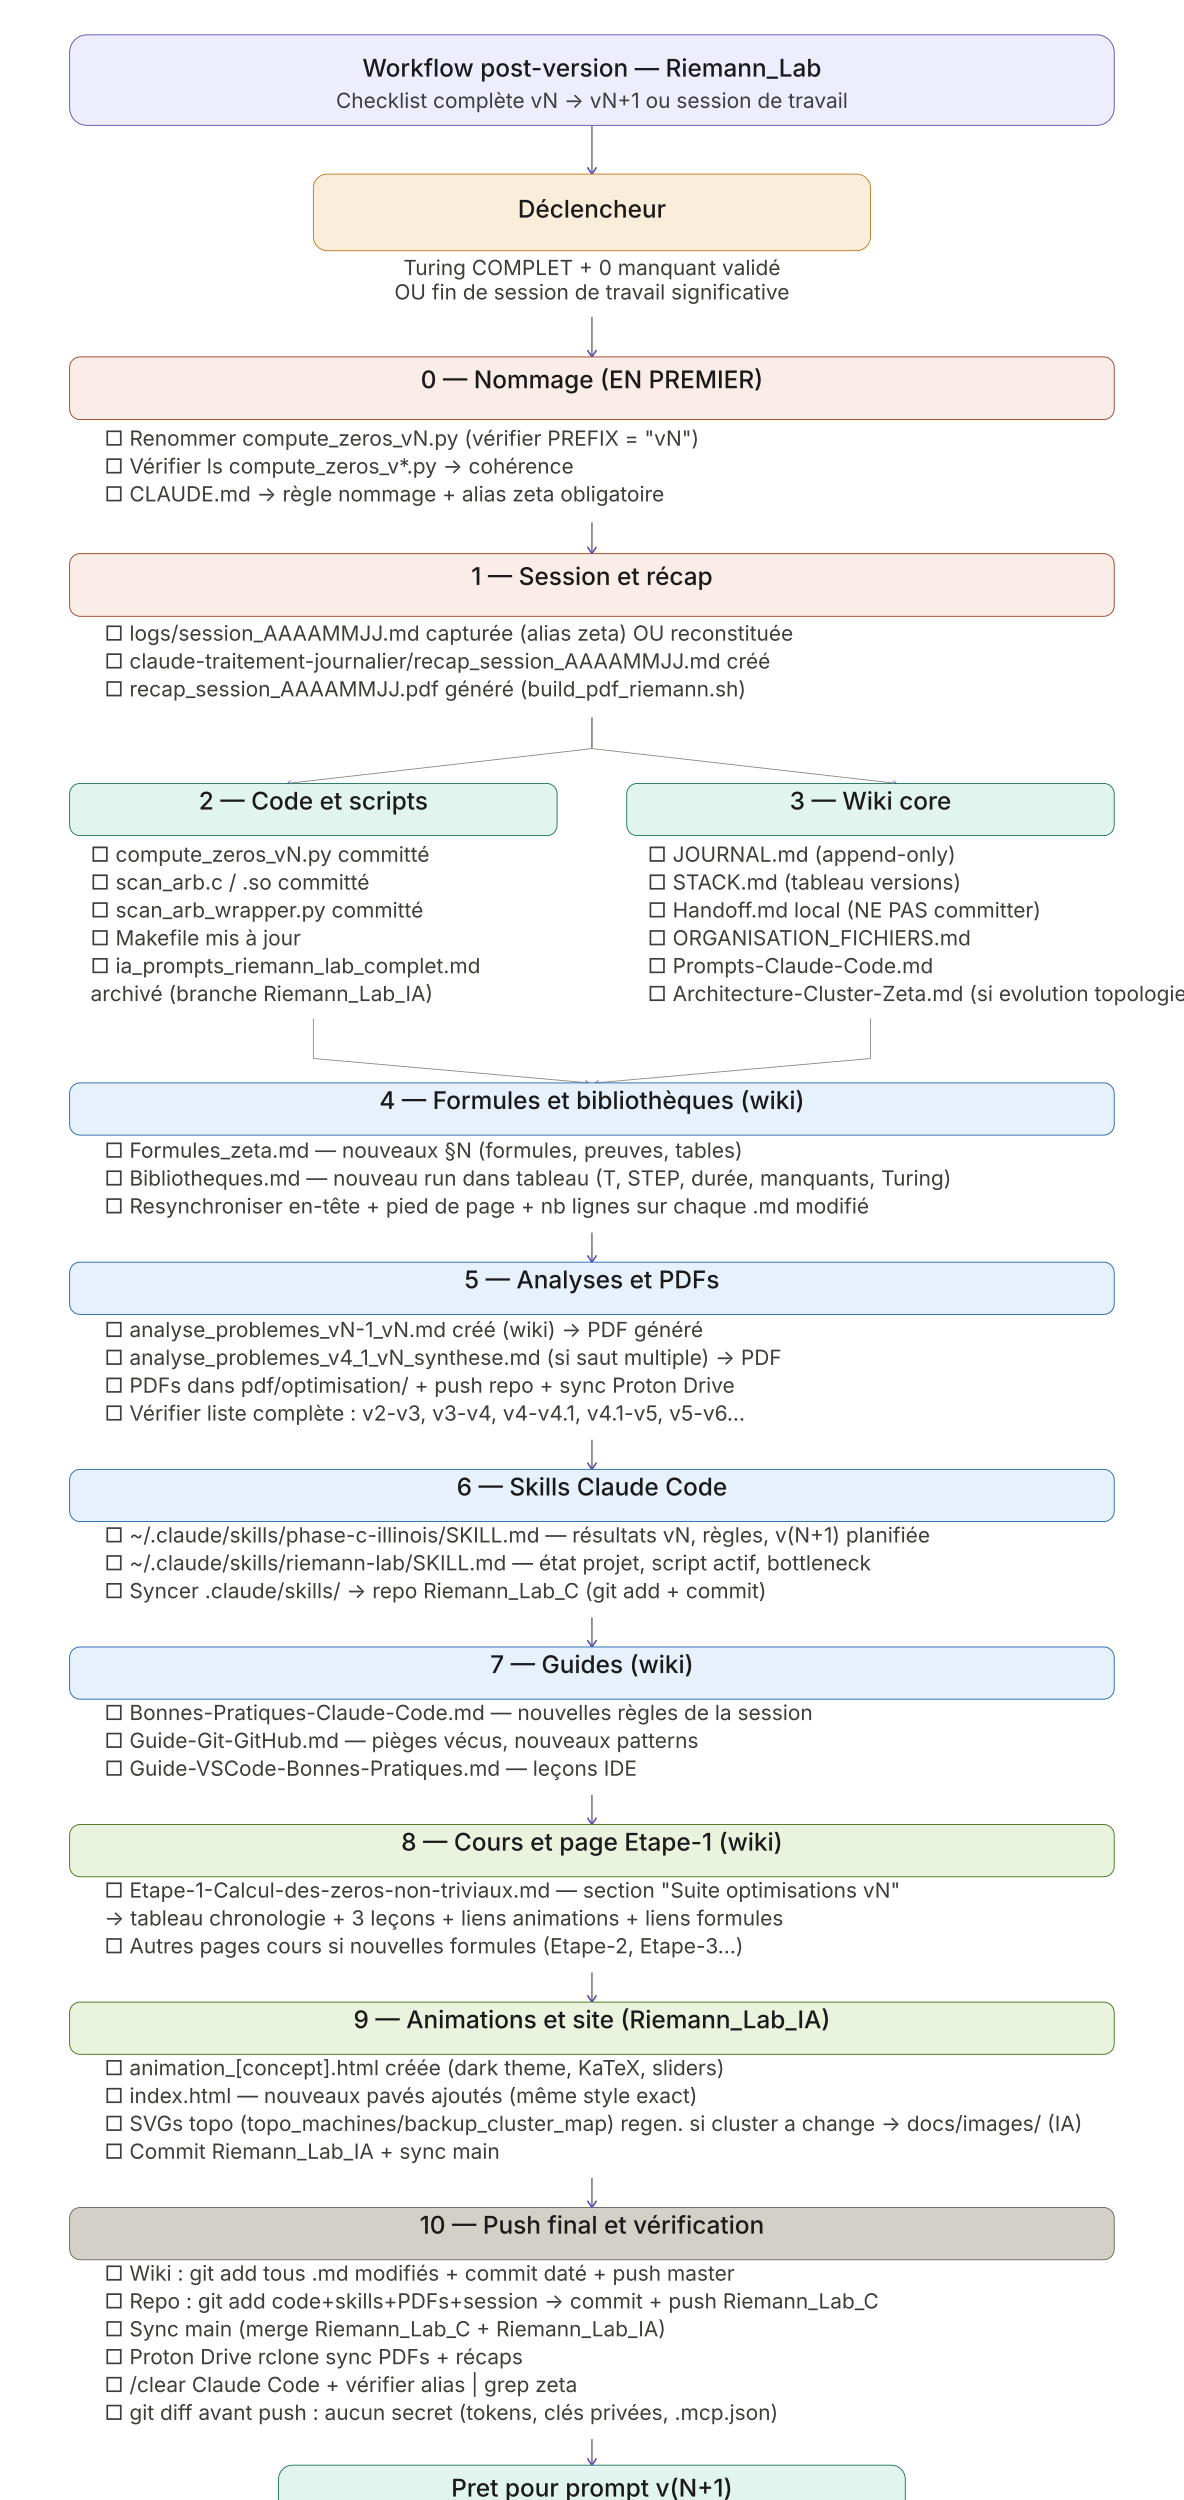
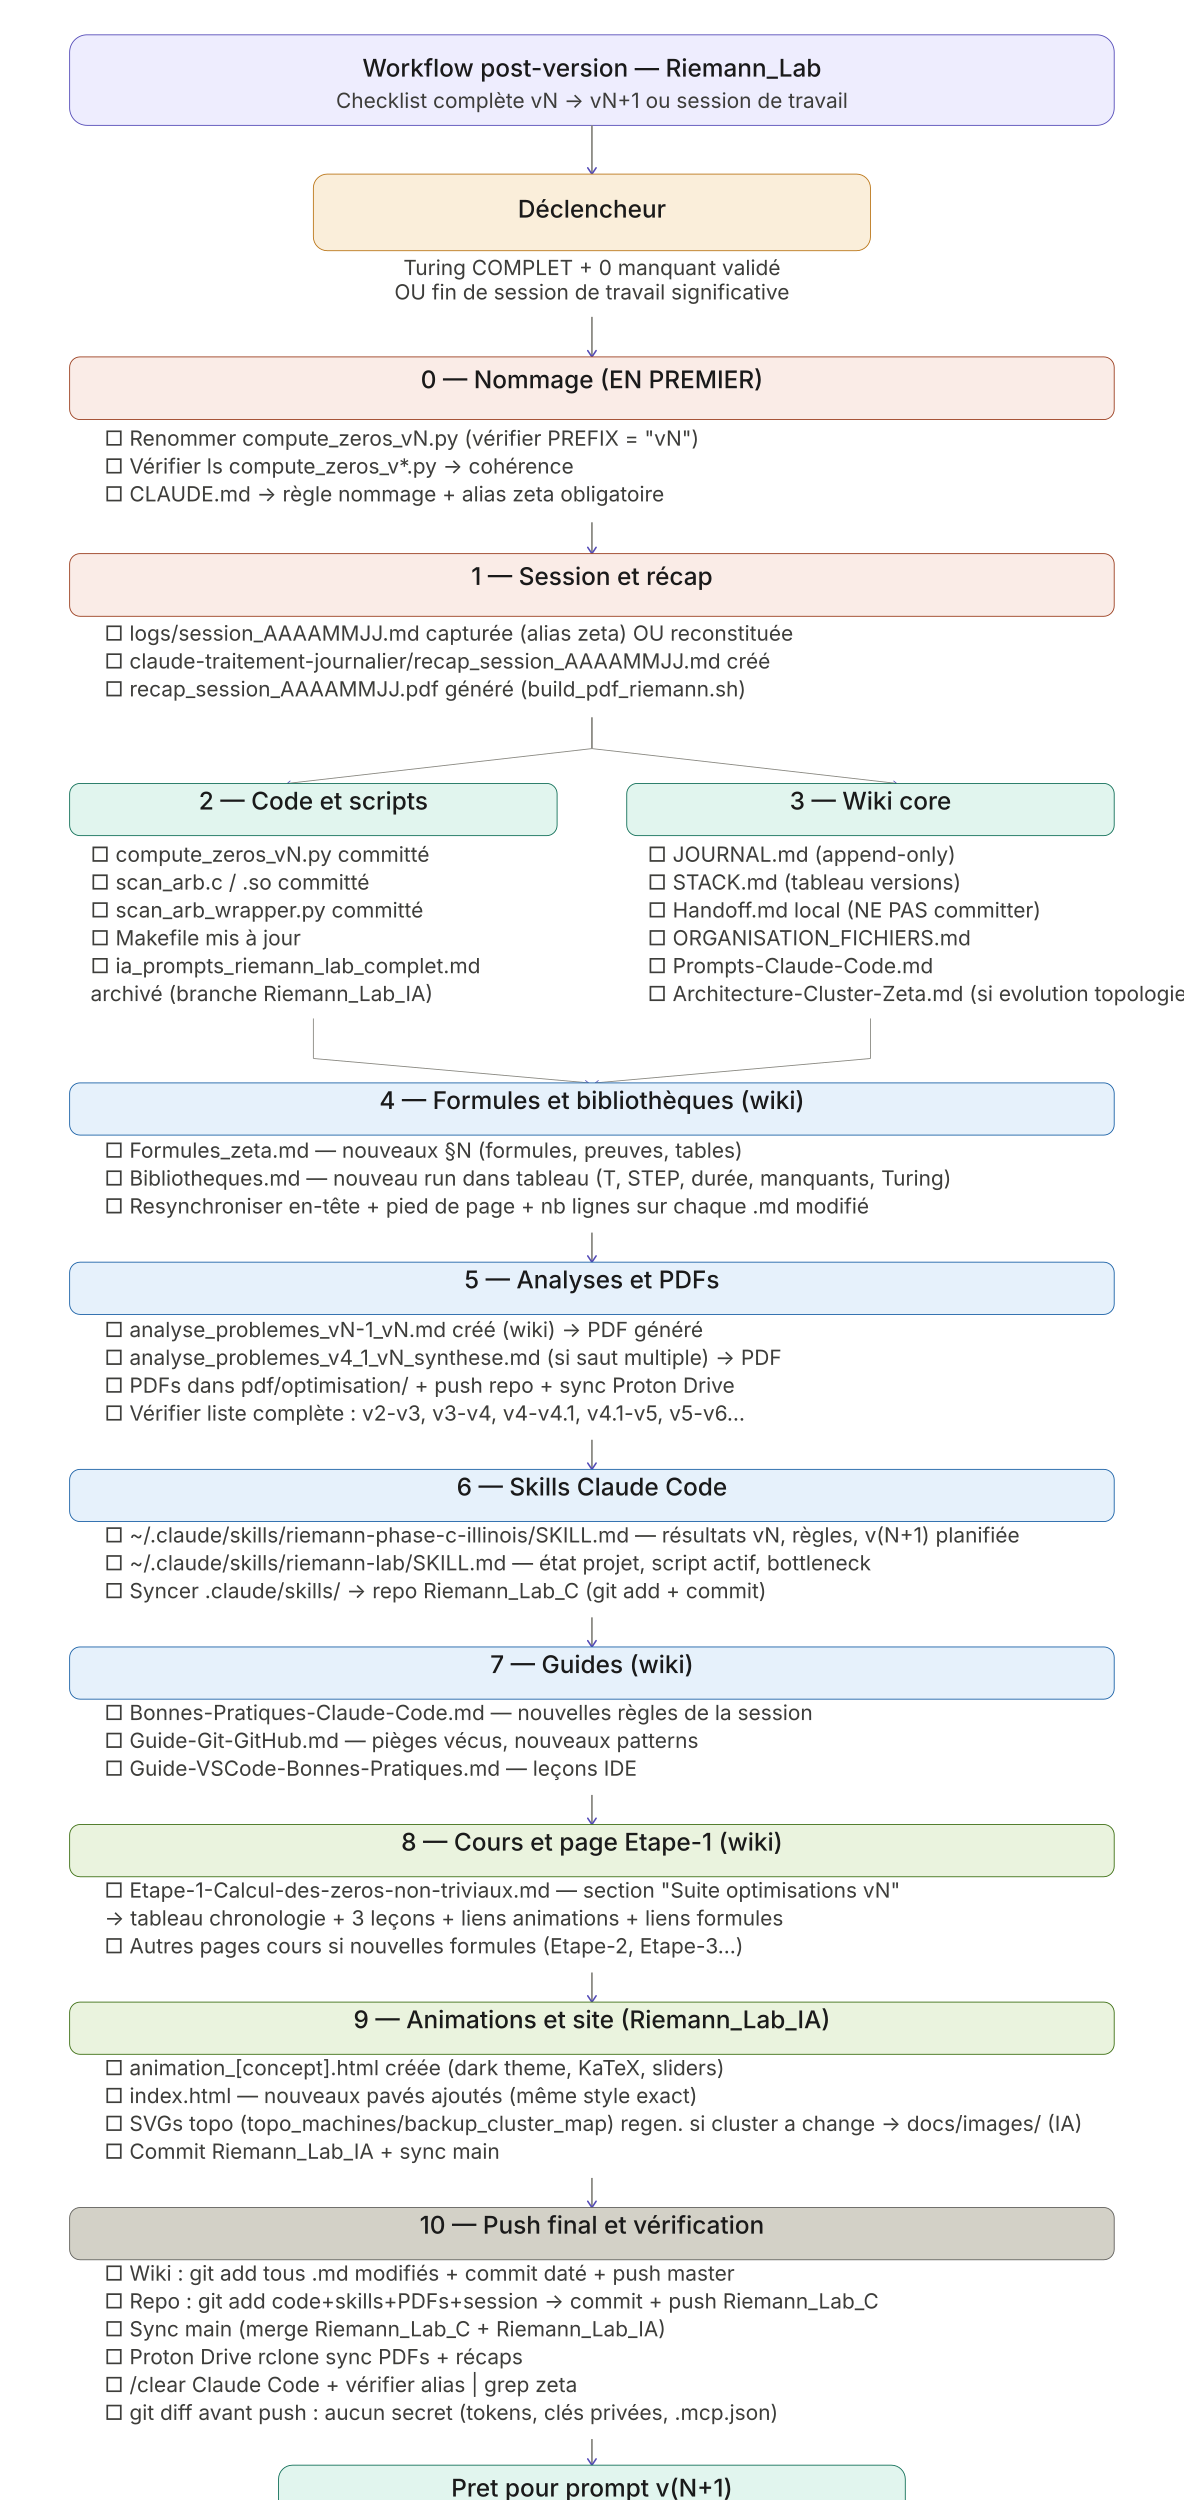
<svg xmlns="http://www.w3.org/2000/svg" width="100%" viewBox="0 0 680 1436" role="img">
  <defs>
    <marker id="arrow" viewBox="0 0 10 10" refX="8" refY="5" markerWidth="6" markerHeight="6" orient="auto-start-reverse">
      <path d="M2 1L8 5L2 9" fill="none" stroke="#534AB7" stroke-width="1.5" stroke-linecap="round" stroke-linejoin="round" />
    </marker>
    <style>
    text { font-family: -apple-system, BlinkMacSystemFont, "Segoe UI", sans-serif; fill: #1a1a1a; }
    .th { font-size: 14px; font-weight: 500; }
    .ts { font-size: 12px; font-weight: 400; fill: #3d3d3a; }
    .arr { stroke: #888780; stroke-width: 1px; fill: none; }
  </style>
  </defs>
  <rect x="40" y="20" width="600" height="52" rx="10" fill="#EEEDFE" stroke="#534AB7" stroke-width="0.5" />
  <text class="th" x="340" y="44" text-anchor="middle" fill="#26215C">Workflow post-version — Riemann_Lab</text>
  <text class="ts" x="340" y="62" text-anchor="middle" fill="#3C3489">Checklist complète vN → vN+1 ou session de travail</text>
  <line x1="340" y1="72" x2="340" y2="100" stroke="#888780" stroke-width="1" fill="none" marker-end="url(#arrow)" />
  <rect x="180" y="100" width="320" height="44" rx="8" fill="#FAEEDA" stroke="#BA7517" stroke-width="0.5" />
  <text class="th" x="340" y="125" text-anchor="middle" fill="#412402">Déclencheur</text>
  <text class="ts" x="340" y="158" text-anchor="middle">Turing COMPLET + 0 manquant validé</text>
  <text class="ts" x="340" y="172" text-anchor="middle">OU fin de session de travail significative</text>
  <line x1="340" y1="182" x2="340" y2="205" stroke="#888780" stroke-width="1" fill="none" marker-end="url(#arrow)" />
  <rect x="40" y="205" width="600" height="36" rx="6" fill="#FAECE7" stroke="#993C1D" stroke-width="0.5" />
  <text class="th" x="340" y="223" text-anchor="middle" fill="#4A1B0C">0 — Nommage (EN PREMIER)</text>
  <text class="ts" x="60" y="256">□ Renommer compute_zeros_vN.py (vérifier PREFIX = "vN")</text>
  <text class="ts" x="60" y="272">□ Vérifier ls compute_zeros_v*.py → cohérence</text>
  <text class="ts" x="60" y="288">□ CLAUDE.md → règle nommage + alias zeta obligatoire</text>
  <line x1="340" y1="300" x2="340" y2="318" stroke="#888780" stroke-width="1" fill="none" marker-end="url(#arrow)" />
  <rect x="40" y="318" width="600" height="36" rx="6" fill="#FAECE7" stroke="#993C1D" stroke-width="0.5" />
  <text class="th" x="340" y="336" text-anchor="middle" fill="#4A1B0C">1 — Session et récap</text>
  <text class="ts" x="60" y="368">□ logs/session_AAAAMMJJ.md capturée (alias zeta) OU reconstituée</text>
  <text class="ts" x="60" y="384">□ claude-traitement-journalier/recap_session_AAAAMMJJ.md créé</text>
  <text class="ts" x="60" y="400">□ recap_session_AAAAMMJJ.pdf généré (build_pdf_riemann.sh)</text>
  <line x1="340" y1="412" x2="340" y2="430" stroke="#888780" stroke-width="1" fill="none" />
  <line x1="340" y1="430" x2="165" y2="450" stroke="#888780" stroke-width="0.5" fill="none" marker-end="url(#arrow)" />
  <line x1="340" y1="430" x2="515" y2="450" stroke="#888780" stroke-width="0.5" fill="none" marker-end="url(#arrow)" />
  <rect x="40" y="450" width="280" height="30" rx="6" fill="#E1F5EE" stroke="#0F6E56" stroke-width="0.5" />
  <text class="th" x="180" y="465" text-anchor="middle" fill="#04342C">2 — Code et scripts</text>
  <text class="ts" x="52" y="495">□ compute_zeros_vN.py committé</text>
  <text class="ts" x="52" y="511">□ scan_arb.c / .so committé</text>
  <text class="ts" x="52" y="527">□ scan_arb_wrapper.py committé</text>
  <text class="ts" x="52" y="543">□ Makefile mis à jour</text>
  <text class="ts" x="52" y="559">□ ia_prompts_riemann_lab_complet.md</text>
  <text class="ts" x="52" y="575">  archivé (branche Riemann_Lab_IA)</text>
  <rect x="360" y="450" width="280" height="30" rx="6" fill="#E1F5EE" stroke="#0F6E56" stroke-width="0.5" />
  <text class="th" x="500" y="465" text-anchor="middle" fill="#04342C">3 — Wiki core</text>
  <text class="ts" x="372" y="495">□ JOURNAL.md (append-only)</text>
  <text class="ts" x="372" y="511">□ STACK.md (tableau versions)</text>
  <text class="ts" x="372" y="527">□ Handoff.md local (NE PAS committer)</text>
  <text class="ts" x="372" y="543">□ ORGANISATION_FICHIERS.md</text>
  <text class="ts" x="372" y="559">□ Prompts-Claude-Code.md</text>
  <text class="ts" x="372" y="575">□ Architecture-Cluster-Zeta.md (si evolution topologie/materiel)</text>
  <line x1="180" y1="585" x2="180" y2="608" stroke="#888780" stroke-width="0.5" fill="none" />
  <line x1="500" y1="585" x2="500" y2="608" stroke="#888780" stroke-width="0.5" fill="none" />
  <line x1="180" y1="608" x2="338" y2="622" stroke="#888780" stroke-width="0.5" fill="none" marker-end="url(#arrow)" />
  <line x1="500" y1="608" x2="342" y2="622" stroke="#888780" stroke-width="0.5" fill="none" marker-end="url(#arrow)" />
  <rect x="40" y="622" width="600" height="30" rx="6" fill="#E6F1FB" stroke="#185FA5" stroke-width="0.5" />
  <text class="th" x="340" y="637" text-anchor="middle" fill="#042C53">4 — Formules et bibliothèques (wiki)</text>
  <text class="ts" x="60" y="665">□ Formules_zeta.md — nouveaux §N (formules, preuves, tables)</text>
  <text class="ts" x="60" y="681">□ Bibliotheques.md — nouveau run dans tableau (T, STEP, durée, manquants, Turing)</text>
  <text class="ts" x="60" y="697">□ Resynchroniser en-tête + pied de page + nb lignes sur chaque .md modifié</text>
  <line x1="340" y1="708" x2="340" y2="725" stroke="#888780" stroke-width="1" fill="none" marker-end="url(#arrow)" />
  <rect x="40" y="725" width="600" height="30" rx="6" fill="#E6F1FB" stroke="#185FA5" stroke-width="0.5" />
  <text class="th" x="340" y="740" text-anchor="middle" fill="#042C53">5 — Analyses et PDFs</text>
  <text class="ts" x="60" y="768">□ analyse_problemes_vN-1_vN.md créé (wiki) → PDF généré</text>
  <text class="ts" x="60" y="784">□ analyse_problemes_v4_1_vN_synthese.md (si saut multiple) → PDF</text>
  <text class="ts" x="60" y="800">□ PDFs dans pdf/optimisation/ + push repo + sync Proton Drive</text>
  <text class="ts" x="60" y="816">□ Vérifier liste complète : v2-v3, v3-v4, v4-v4.1, v4.1-v5, v5-v6...</text>
  <line x1="340" y1="827" x2="340" y2="844" stroke="#888780" stroke-width="1" fill="none" marker-end="url(#arrow)" />
  <rect x="40" y="844" width="600" height="30" rx="6" fill="#E6F1FB" stroke="#185FA5" stroke-width="0.5" />
  <text class="th" x="340" y="859" text-anchor="middle" fill="#042C53">6 — Skills Claude Code</text>
-   <text class="ts" x="60" y="886">□ ~/.claude/skills/phase-c-illinois/SKILL.md — résultats vN, règles, v(N+1) planifiée</text>
+   <text class="ts" x="60" y="886">□ ~/.claude/skills/riemann-phase-c-illinois/SKILL.md — résultats vN, règles, v(N+1) planifiée</text>
  <text class="ts" x="60" y="902">□ ~/.claude/skills/riemann-lab/SKILL.md — état projet, script actif, bottleneck</text>
  <text class="ts" x="60" y="918">□ Syncer .claude/skills/ → repo Riemann_Lab_C (git add + commit)</text>
  <line x1="340" y1="929" x2="340" y2="946" stroke="#888780" stroke-width="1" fill="none" marker-end="url(#arrow)" />
  <rect x="40" y="946" width="600" height="30" rx="6" fill="#E6F1FB" stroke="#185FA5" stroke-width="0.5" />
  <text class="th" x="340" y="961" text-anchor="middle" fill="#042C53">7 — Guides (wiki)</text>
  <text class="ts" x="60" y="988">□ Bonnes-Pratiques-Claude-Code.md — nouvelles règles de la session</text>
  <text class="ts" x="60" y="1004">□ Guide-Git-GitHub.md — pièges vécus, nouveaux patterns</text>
  <text class="ts" x="60" y="1020">□ Guide-VSCode-Bonnes-Pratiques.md — leçons IDE</text>
  <line x1="340" y1="1031" x2="340" y2="1048" stroke="#888780" stroke-width="1" fill="none" marker-end="url(#arrow)" />
  <rect x="40" y="1048" width="600" height="30" rx="6" fill="#EAF3DE" stroke="#3B6D11" stroke-width="0.5" />
  <text class="th" x="340" y="1063" text-anchor="middle" fill="#173404">8 — Cours et page Etape-1 (wiki)</text>
  <text class="ts" x="60" y="1090">□ Etape-1-Calcul-des-zeros-non-triviaux.md — section "Suite optimisations vN"</text>
  <text class="ts" x="60" y="1106">  → tableau chronologie + 3 leçons + liens animations + liens formules</text>
  <text class="ts" x="60" y="1122">□ Autres pages cours si nouvelles formules (Etape-2, Etape-3...)</text>
  <line x1="340" y1="1133" x2="340" y2="1150" stroke="#888780" stroke-width="1" fill="none" marker-end="url(#arrow)" />
  <rect x="40" y="1150" width="600" height="30" rx="6" fill="#EAF3DE" stroke="#3B6D11" stroke-width="0.5" />
  <text class="th" x="340" y="1165" text-anchor="middle" fill="#173404">9 — Animations et site (Riemann_Lab_IA)</text>
  <text class="ts" x="60" y="1192">□ animation_[concept].html créée (dark theme, KaTeX, sliders)</text>
  <text class="ts" x="60" y="1208">□ index.html — nouveaux pavés ajoutés (même style exact)</text>
  <text class="ts" x="60" y="1224">□ SVGs topo (topo_machines/backup_cluster_map) regen. si cluster a change → docs/images/ (IA)</text>
  <text class="ts" x="60" y="1240">□ Commit Riemann_Lab_IA + sync main</text>
  <line x1="340" y1="1251" x2="340" y2="1268" stroke="#888780" stroke-width="1" fill="none" marker-end="url(#arrow)" />
  <rect x="40" y="1268" width="600" height="30" rx="6" fill="#D3D1C7" stroke="#5F5E5A" stroke-width="0.5" />
  <text class="th" x="340" y="1283" text-anchor="middle" fill="#2C2C2A">10 — Push final et vérification</text>
  <text class="ts" x="60" y="1310">□ Wiki : git add tous .md modifiés + commit daté + push master</text>
  <text class="ts" x="60" y="1326">□ Repo : git add code+skills+PDFs+session → commit + push Riemann_Lab_C</text>
  <text class="ts" x="60" y="1342">□ Sync main (merge Riemann_Lab_C + Riemann_Lab_IA)</text>
  <text class="ts" x="60" y="1358">□ Proton Drive rclone sync PDFs + récaps</text>
  <text class="ts" x="60" y="1374">□ /clear Claude Code + vérifier alias | grep zeta</text>
  <text class="ts" x="60" y="1390">□ git diff avant push : aucun secret (tokens, clés privées, .mcp.json)</text>
  <line x1="340" y1="1401" x2="340" y2="1416" stroke="#888780" stroke-width="1" fill="none" marker-end="url(#arrow)" />
  <rect x="160" y="1416" width="360" height="36" rx="8" fill="#E1F5EE" stroke="#0F6E56" stroke-width="0.5" />
  <text class="th" x="340" y="1434" text-anchor="middle" fill="#04342C">Pret pour prompt v(N+1)</text>
</svg>
